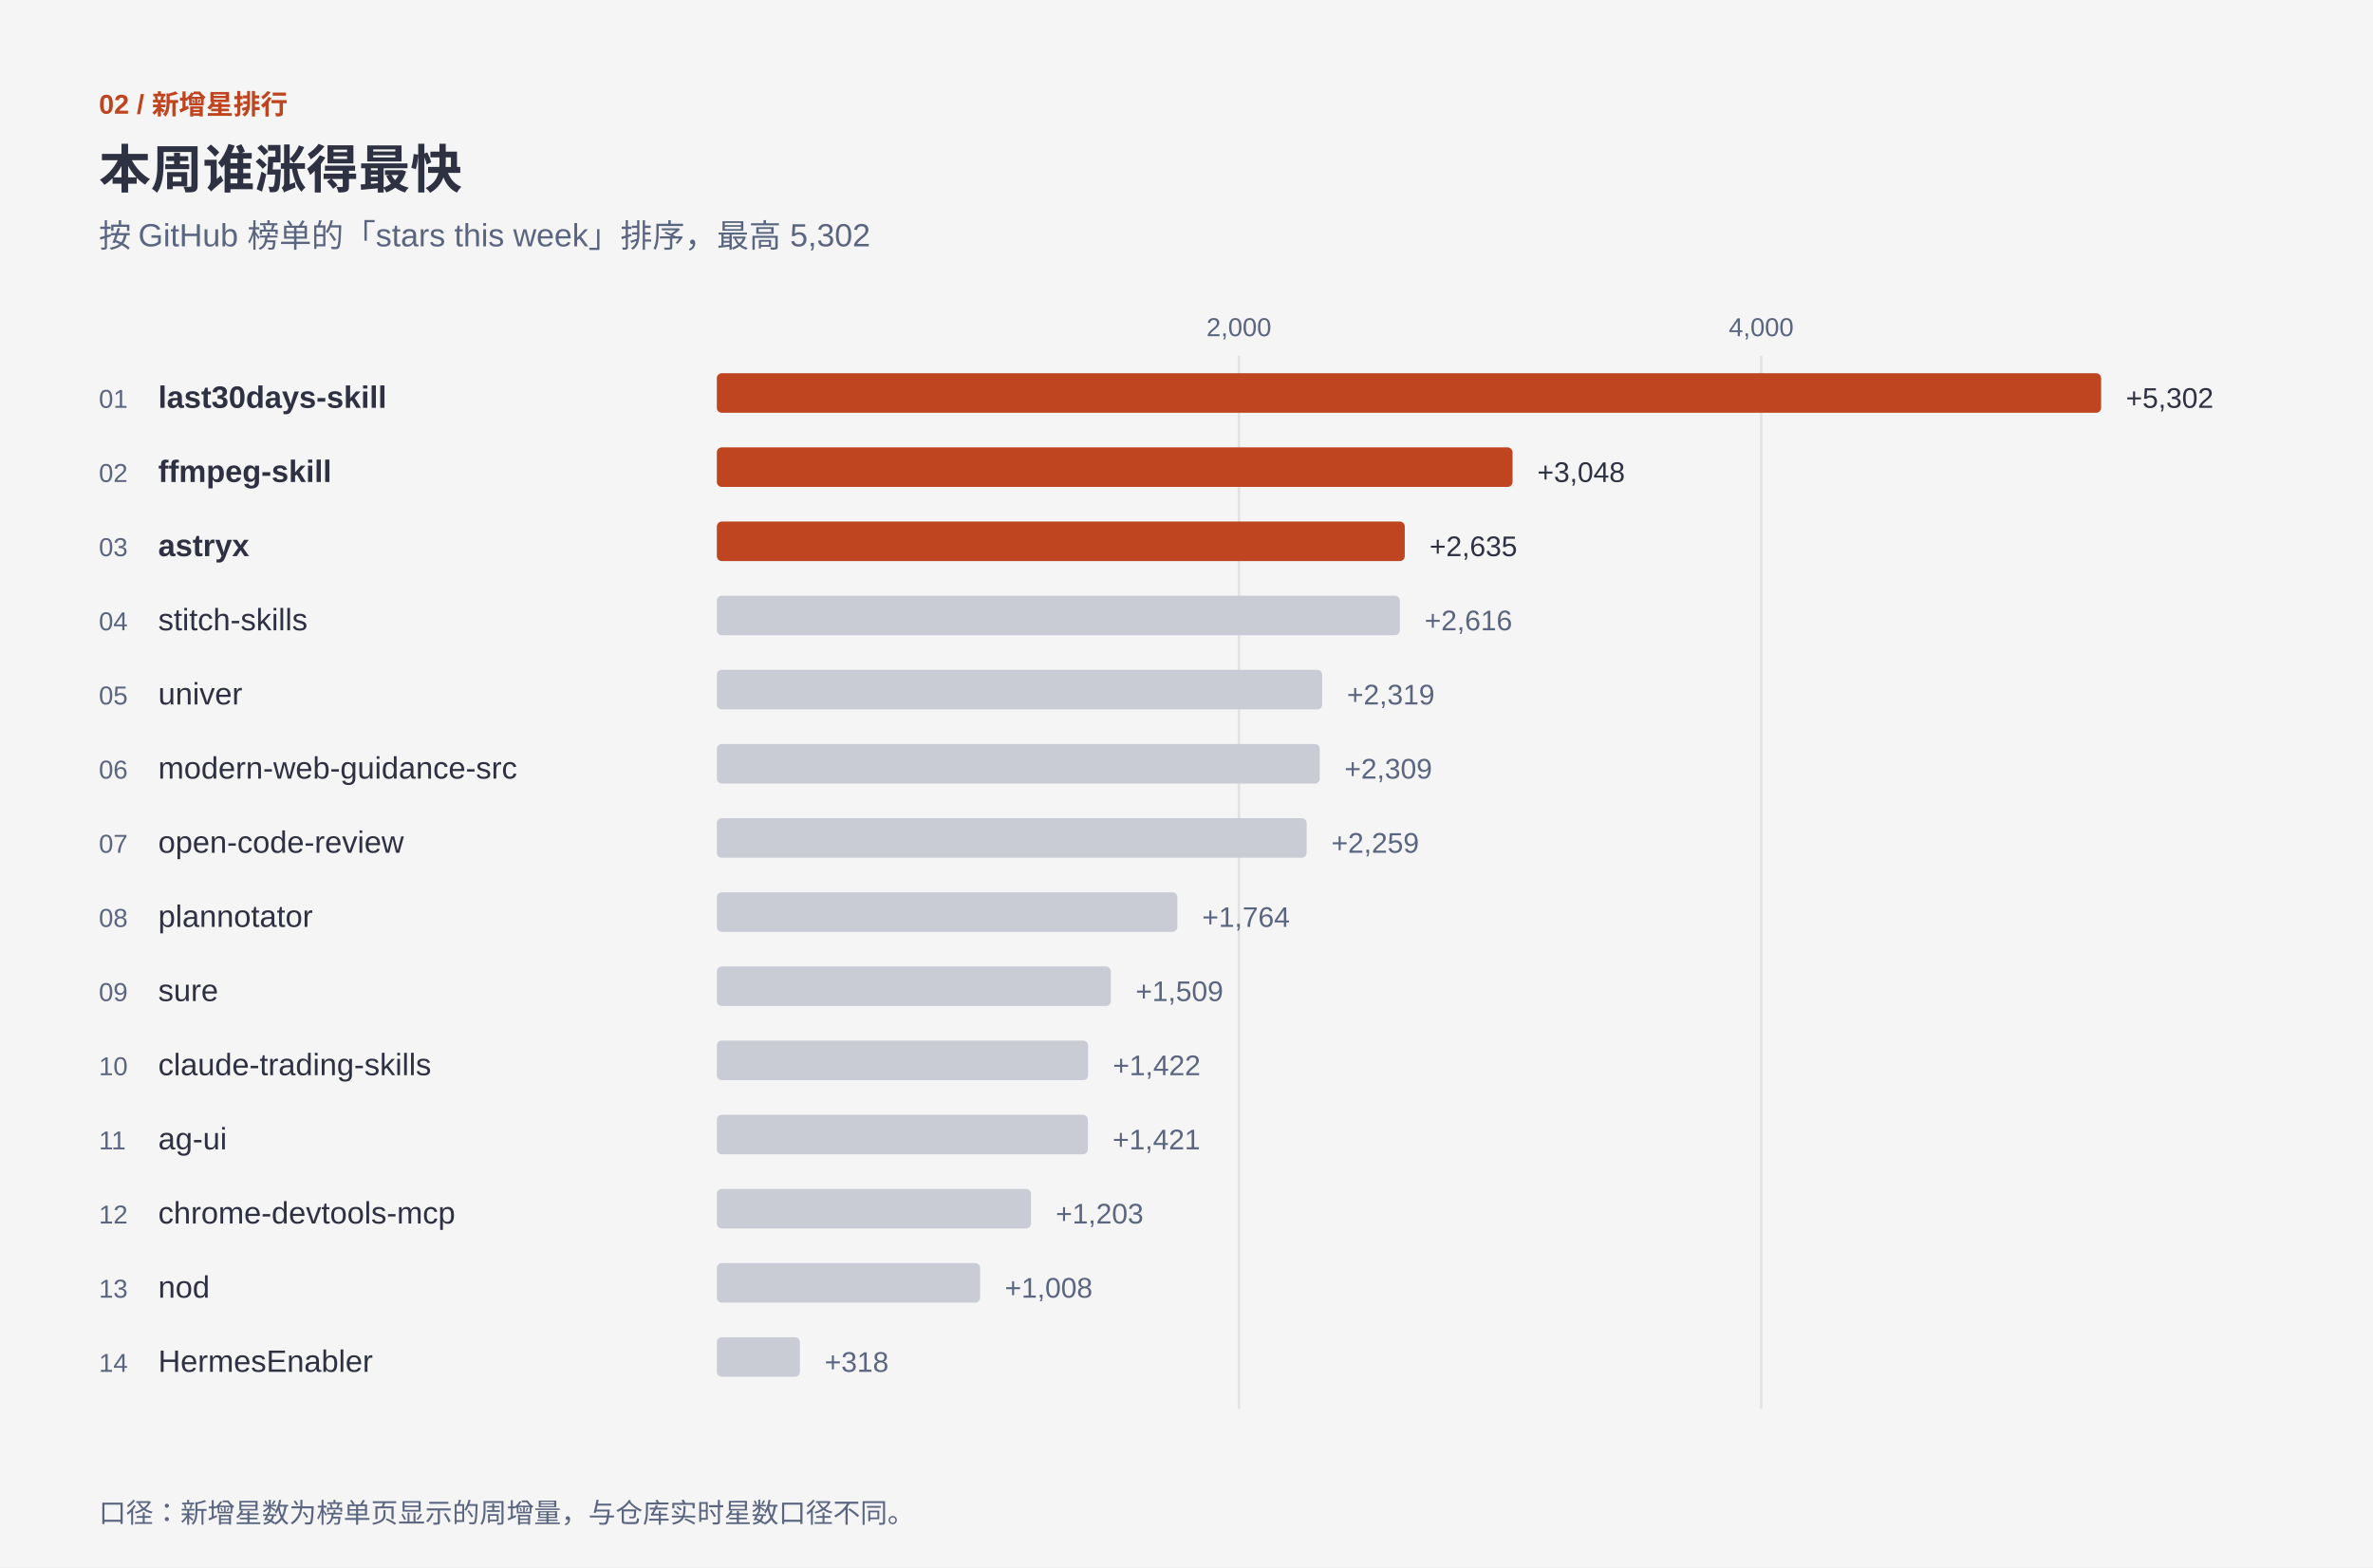
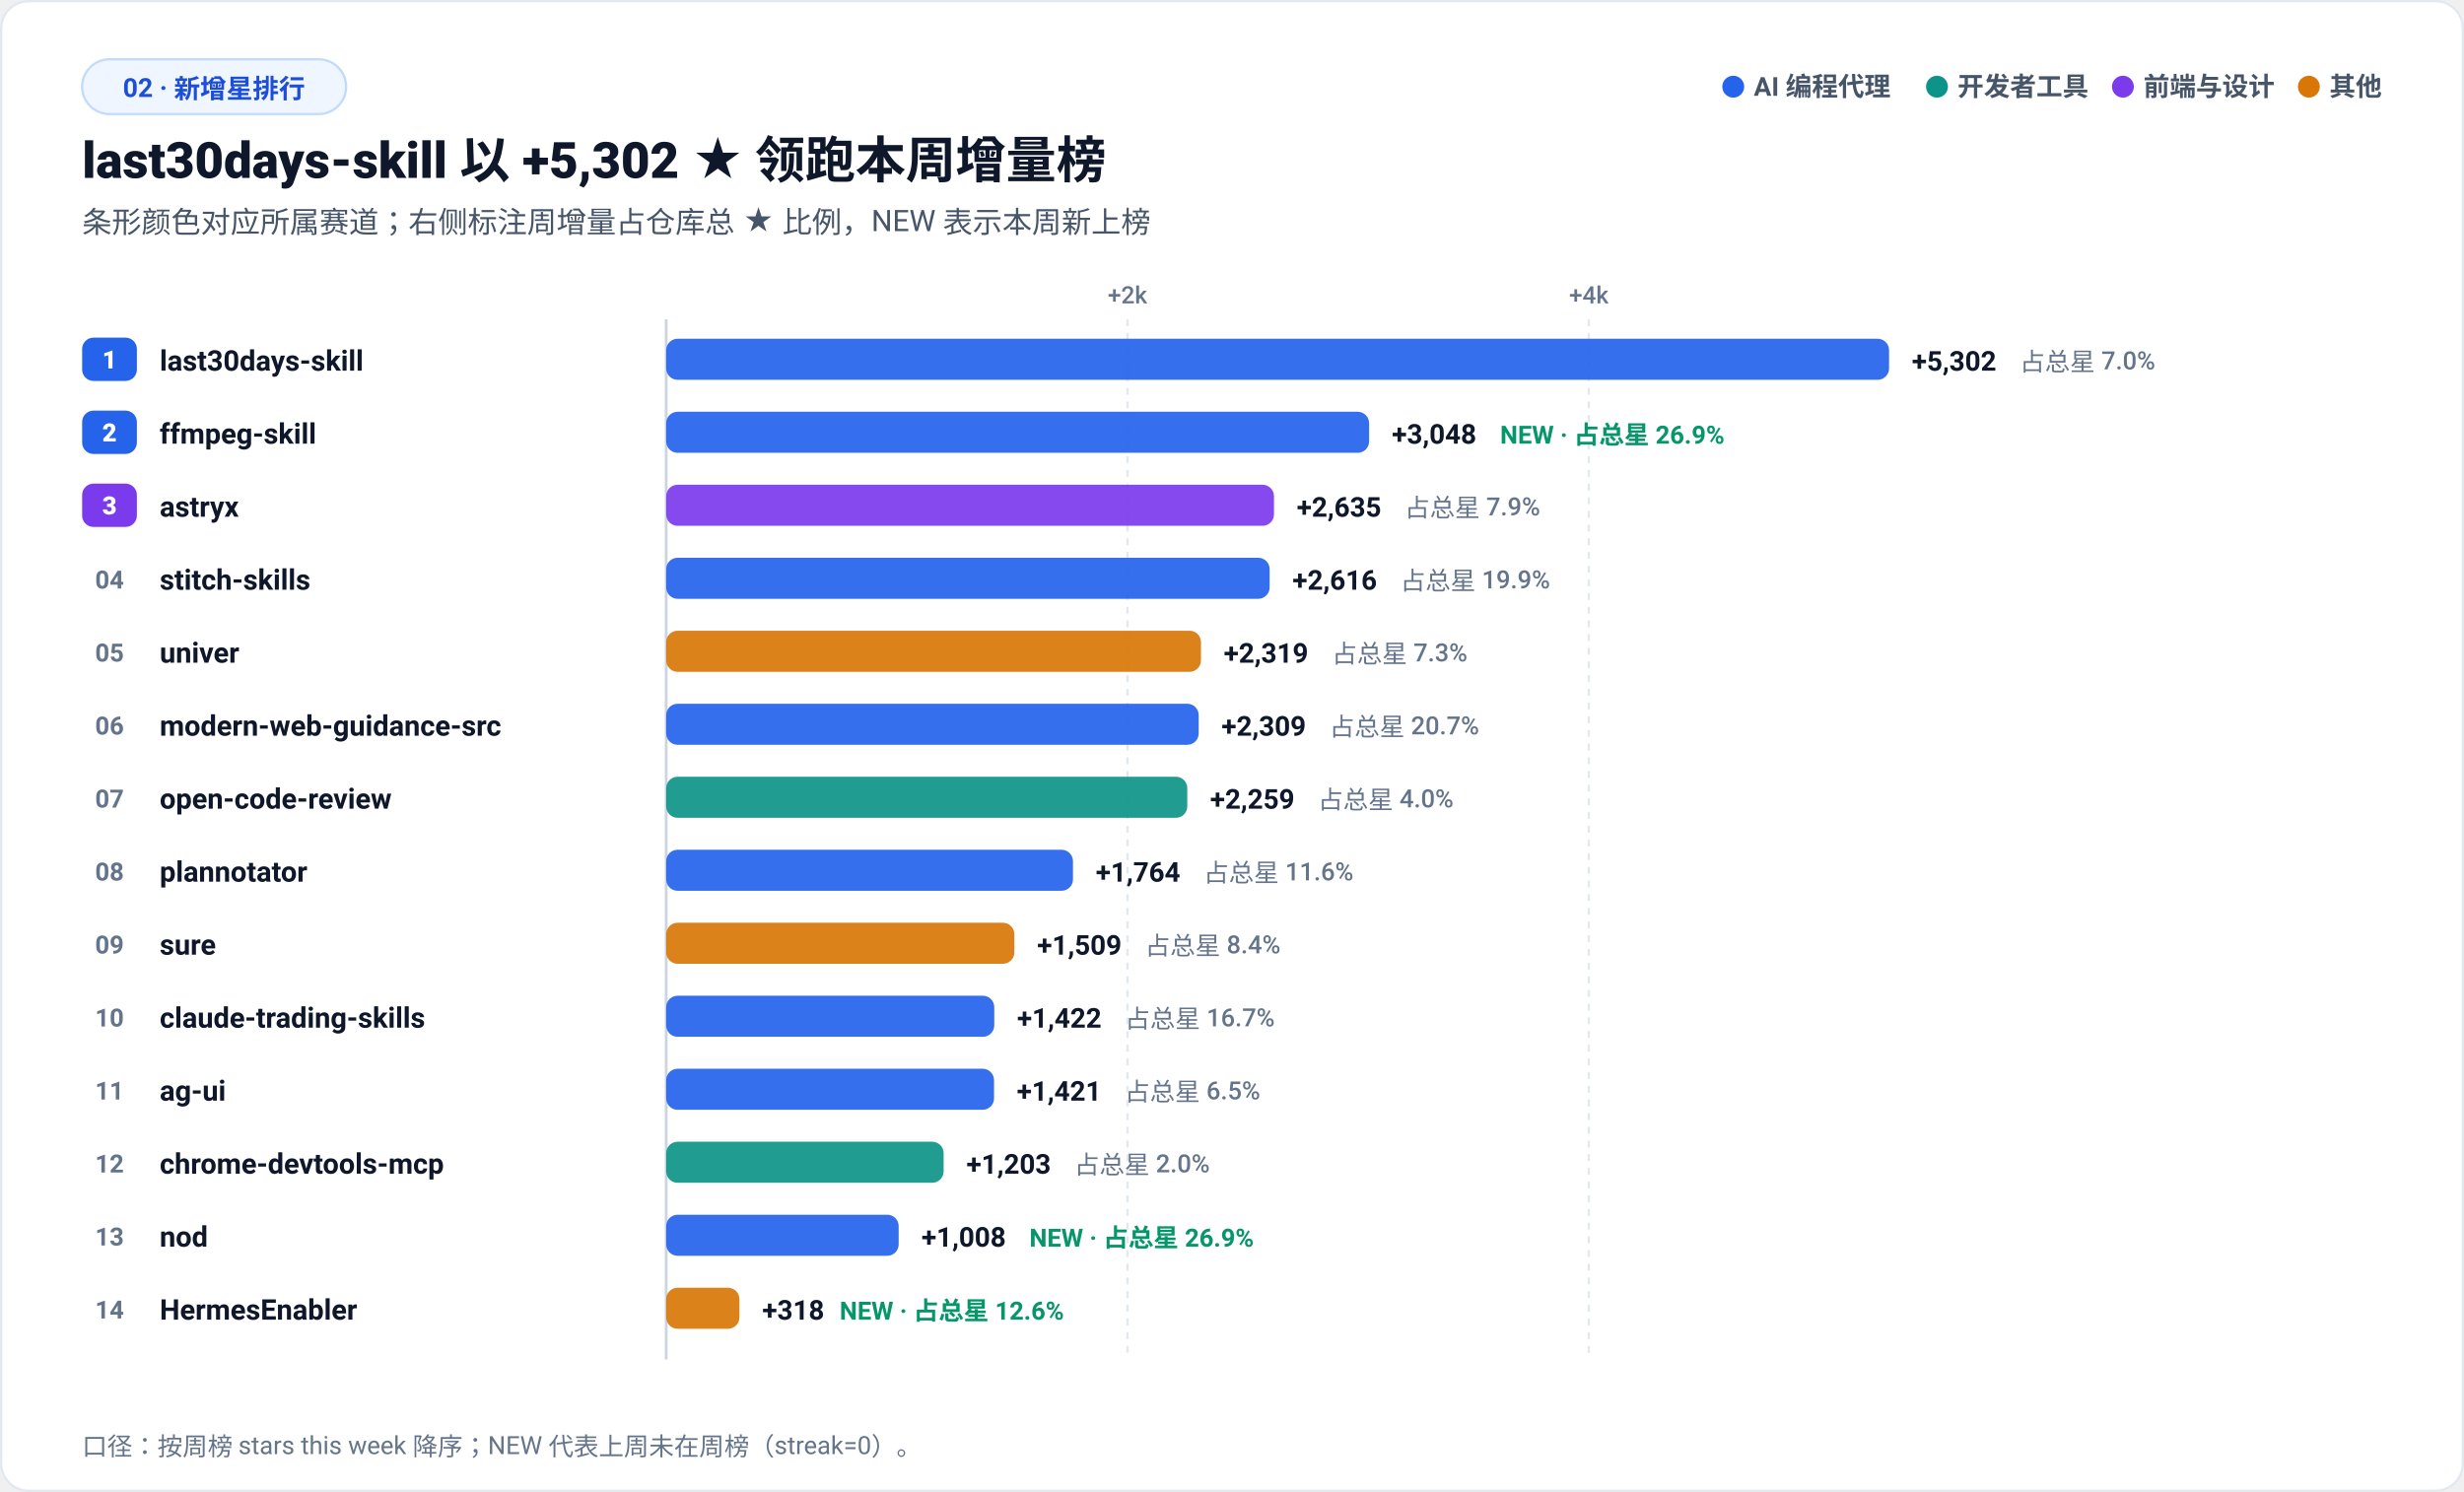
- <svg xmlns="http://www.w3.org/2000/svg" width="960" height="634" viewBox="0 0 960 634" role="img" aria-labelledby="t d" font-family="PingFang SC, Hiragino Sans GB, Helvetica Neue, Arial, sans-serif">
-   <rect width="960" height="634" fill="#f5f5f5" />
-   <text x="40.0" y="46.0" font-size="11" fill="#bf4520" text-anchor="start" font-weight="600">02 / 新增星排行</text>
-   <text x="40.0" y="76.0" font-size="21" fill="#2d3142" text-anchor="start" font-weight="600">本周谁涨得最快</text>
-   <text x="40.0" y="100.0" font-size="13" fill="#5a6580" text-anchor="start" font-weight="400">按 GitHub 榜单的「stars this week」排序，最高 5,302</text>
-   <line x1="501.2" y1="144.0" x2="501.2" y2="570.0" stroke="#e2e2e2" stroke-width="1" />
-   <text x="501.2" y="136.0" font-size="10.5" fill="#5a6580" text-anchor="middle" font-weight="400">2,000</text>
-   <line x1="712.5" y1="144.0" x2="712.5" y2="570.0" stroke="#e2e2e2" stroke-width="1" />
-   <text x="712.5" y="136.0" font-size="10.5" fill="#5a6580" text-anchor="middle" font-weight="400">4,000</text>
-   <text x="40.0" y="165.0" font-size="10.5" fill="#5a6580" text-anchor="start" font-weight="400">01</text>
-   <text x="64.0" y="165.0" font-size="12.5" fill="#2d3142" text-anchor="start" font-weight="600">last30days-skill</text>
-   <rect x="290.0" y="151.0" width="560.0" height="16.0" rx="2" fill="#bf4520" />
-   <text x="860.0" y="165.0" font-size="11.5" fill="#2d3142" text-anchor="start" font-weight="500">+5,302</text>
-   <text x="40.0" y="195.0" font-size="10.5" fill="#5a6580" text-anchor="start" font-weight="400">02</text>
-   <text x="64.0" y="195.0" font-size="12.5" fill="#2d3142" text-anchor="start" font-weight="600">ffmpeg-skill</text>
-   <rect x="290.0" y="181.0" width="321.9" height="16.0" rx="2" fill="#bf4520" />
-   <text x="621.9" y="195.0" font-size="11.5" fill="#2d3142" text-anchor="start" font-weight="500">+3,048</text>
-   <text x="40.0" y="225.0" font-size="10.5" fill="#5a6580" text-anchor="start" font-weight="400">03</text>
-   <text x="64.0" y="225.0" font-size="12.5" fill="#2d3142" text-anchor="start" font-weight="600">astryx</text>
-   <rect x="290.0" y="211.0" width="278.3" height="16.0" rx="2" fill="#bf4520" />
-   <text x="578.3" y="225.0" font-size="11.5" fill="#2d3142" text-anchor="start" font-weight="500">+2,635</text>
-   <text x="40.0" y="255.0" font-size="10.5" fill="#5a6580" text-anchor="start" font-weight="400">04</text>
-   <text x="64.0" y="255.0" font-size="12.5" fill="#2d3142" text-anchor="start" font-weight="400">stitch-skills</text>
-   <rect x="290.0" y="241.0" width="276.3" height="16.0" rx="2" fill="#c9ccd4" />
-   <text x="576.3" y="255.0" font-size="11.5" fill="#5a6580" text-anchor="start" font-weight="500">+2,616</text>
-   <text x="40.0" y="285.0" font-size="10.5" fill="#5a6580" text-anchor="start" font-weight="400">05</text>
-   <text x="64.0" y="285.0" font-size="12.5" fill="#2d3142" text-anchor="start" font-weight="400">univer</text>
-   <rect x="290.0" y="271.0" width="244.9" height="16.0" rx="2" fill="#c9ccd4" />
-   <text x="544.9" y="285.0" font-size="11.5" fill="#5a6580" text-anchor="start" font-weight="500">+2,319</text>
-   <text x="40.0" y="315.0" font-size="10.5" fill="#5a6580" text-anchor="start" font-weight="400">06</text>
-   <text x="64.0" y="315.0" font-size="12.5" fill="#2d3142" text-anchor="start" font-weight="400">modern-web-guidance-src</text>
-   <rect x="290.0" y="301.0" width="243.9" height="16.0" rx="2" fill="#c9ccd4" />
-   <text x="543.9" y="315.0" font-size="11.5" fill="#5a6580" text-anchor="start" font-weight="500">+2,309</text>
-   <text x="40.0" y="345.0" font-size="10.5" fill="#5a6580" text-anchor="start" font-weight="400">07</text>
-   <text x="64.0" y="345.0" font-size="12.5" fill="#2d3142" text-anchor="start" font-weight="400">open-code-review</text>
-   <rect x="290.0" y="331.0" width="238.6" height="16.0" rx="2" fill="#c9ccd4" />
-   <text x="538.6" y="345.0" font-size="11.5" fill="#5a6580" text-anchor="start" font-weight="500">+2,259</text>
-   <text x="40.0" y="375.0" font-size="10.5" fill="#5a6580" text-anchor="start" font-weight="400">08</text>
-   <text x="64.0" y="375.0" font-size="12.5" fill="#2d3142" text-anchor="start" font-weight="400">plannotator</text>
-   <rect x="290.0" y="361.0" width="186.3" height="16.0" rx="2" fill="#c9ccd4" />
-   <text x="486.3" y="375.0" font-size="11.5" fill="#5a6580" text-anchor="start" font-weight="500">+1,764</text>
-   <text x="40.0" y="405.0" font-size="10.5" fill="#5a6580" text-anchor="start" font-weight="400">09</text>
-   <text x="64.0" y="405.0" font-size="12.5" fill="#2d3142" text-anchor="start" font-weight="400">sure</text>
-   <rect x="290.0" y="391.0" width="159.4" height="16.0" rx="2" fill="#c9ccd4" />
-   <text x="459.4" y="405.0" font-size="11.5" fill="#5a6580" text-anchor="start" font-weight="500">+1,509</text>
-   <text x="40.0" y="435.0" font-size="10.5" fill="#5a6580" text-anchor="start" font-weight="400">10</text>
-   <text x="64.0" y="435.0" font-size="12.5" fill="#2d3142" text-anchor="start" font-weight="400">claude-trading-skills</text>
-   <rect x="290.0" y="421.0" width="150.2" height="16.0" rx="2" fill="#c9ccd4" />
-   <text x="450.2" y="435.0" font-size="11.5" fill="#5a6580" text-anchor="start" font-weight="500">+1,422</text>
-   <text x="40.0" y="465.0" font-size="10.5" fill="#5a6580" text-anchor="start" font-weight="400">11</text>
-   <text x="64.0" y="465.0" font-size="12.5" fill="#2d3142" text-anchor="start" font-weight="400">ag-ui</text>
-   <rect x="290.0" y="451.0" width="150.1" height="16.0" rx="2" fill="#c9ccd4" />
-   <text x="450.1" y="465.0" font-size="11.5" fill="#5a6580" text-anchor="start" font-weight="500">+1,421</text>
-   <text x="40.0" y="495.0" font-size="10.5" fill="#5a6580" text-anchor="start" font-weight="400">12</text>
-   <text x="64.0" y="495.0" font-size="12.5" fill="#2d3142" text-anchor="start" font-weight="400">chrome-devtools-mcp</text>
-   <rect x="290.0" y="481.0" width="127.1" height="16.0" rx="2" fill="#c9ccd4" />
-   <text x="427.1" y="495.0" font-size="11.5" fill="#5a6580" text-anchor="start" font-weight="500">+1,203</text>
-   <text x="40.0" y="525.0" font-size="10.5" fill="#5a6580" text-anchor="start" font-weight="400">13</text>
-   <text x="64.0" y="525.0" font-size="12.5" fill="#2d3142" text-anchor="start" font-weight="400">nod</text>
-   <rect x="290.0" y="511.0" width="106.5" height="16.0" rx="2" fill="#c9ccd4" />
-   <text x="406.5" y="525.0" font-size="11.5" fill="#5a6580" text-anchor="start" font-weight="500">+1,008</text>
-   <text x="40.0" y="555.0" font-size="10.5" fill="#5a6580" text-anchor="start" font-weight="400">14</text>
-   <text x="64.0" y="555.0" font-size="12.5" fill="#2d3142" text-anchor="start" font-weight="400">HermesEnabler</text>
-   <rect x="290.0" y="541.0" width="33.6" height="16.0" rx="2" fill="#c9ccd4" />
-   <text x="333.6" y="555.0" font-size="11.5" fill="#5a6580" text-anchor="start" font-weight="500">+318</text>
-   <text x="40.0" y="616.0" font-size="11" fill="#5a6580" text-anchor="start" font-weight="400">口径：新增星数为榜单页显示的周增量，与仓库实时星数口径不同。</text>
+ <svg xmlns="http://www.w3.org/2000/svg" width="1080" height="654" viewBox="0 0 1080 654" role="img" aria-labelledby="f2-t f2-d" font-family="-apple-system, BlinkMacSystemFont, &quot;PingFang SC&quot;, &quot;Hiragino Sans GB&quot;, &quot;Microsoft YaHei&quot;, &quot;Segoe UI&quot;, Roboto, sans-serif">
+   <defs>
+     <filter id="f2-shadow" x="-4%" y="-4%" width="108%" height="112%">
+       <feDropShadow dx="0" dy="2" stdDeviation="3" flood-color="#0F172A" flood-opacity="0.05" />
+     </filter>
+   </defs>
+   <rect x="0.5" y="0.5" width="1079" height="653" rx="12" fill="#FFFFFF" stroke="#E2E8F0" stroke-width="1" />
+   <rect x="36.0" y="26.0" width="115.7" height="24.0" rx="12" fill="#EFF6FF" stroke="#BFDBFE" stroke-width="1" />
+   <text x="93.8" y="42.5" font-size="11.5" fill="#1D4ED8" text-anchor="middle" font-weight="700">02 · 新增星排行</text>
+   <text x="36.0" y="78.0" font-size="22" fill="#0F172A" text-anchor="start" font-weight="800">last30days-skill 以 +5,302 ★ 领跑本周增量榜</text>
+   <text x="36.0" y="102.0" font-size="13" fill="#475569" text-anchor="start" font-weight="400">条形颜色对应所属赛道；右侧标注周增量占仓库总 ★ 比例，NEW 表示本周新上榜</text>
+   <text x="1021.0" y="42.0" font-size="11.5" fill="#475569" text-anchor="start" font-weight="600">其他</text>
+   <circle cx="1012.0" cy="38.0" r="4.8" fill="#D97706" />
+   <text x="939.5" y="42.0" font-size="11.5" fill="#475569" text-anchor="start" font-weight="600">前端与设计</text>
+   <circle cx="930.5" cy="38.0" r="4.8" fill="#7C3AED" />
+   <text x="858.0" y="42.0" font-size="11.5" fill="#475569" text-anchor="start" font-weight="600">开发者工具</text>
+   <circle cx="849.0" cy="38.0" r="4.8" fill="#0D9488" />
+   <text x="768.7" y="42.0" font-size="11.5" fill="#475569" text-anchor="start" font-weight="600">AI 编程代理</text>
+   <circle cx="759.7" cy="38.0" r="4.8" fill="#2563EB" />
+   <line x1="494.2" y1="140.0" x2="494.2" y2="596.0" stroke="#E2E8F0" stroke-width="1" stroke-dasharray="3,3" />
+   <text x="494.2" y="133.0" font-size="10.5" fill="#64748B" text-anchor="middle" font-weight="500">+2k</text>
+   <line x1="696.4" y1="140.0" x2="696.4" y2="596.0" stroke="#E2E8F0" stroke-width="1" stroke-dasharray="3,3" />
+   <text x="696.4" y="133.0" font-size="10.5" fill="#64748B" text-anchor="middle" font-weight="500">+4k</text>
+   <line x1="292.0" y1="140.0" x2="292.0" y2="596.0" stroke="#CBD5E1" stroke-width="1.2" />
+   <rect x="36.0" y="148.0" width="24.0" height="19.0" rx="5" fill="#2563EB" />
+   <text x="48.0" y="161.5" font-size="11" fill="#FFFFFF" text-anchor="middle" font-weight="800">1</text>
+   <text x="70.0" y="162.5" font-size="12.5" fill="#0F172A" text-anchor="start" font-weight="700">last30days-skill</text>
+   <rect x="292.0" y="148.5" width="536.0" height="18.0" rx="5" fill="#2563EB" opacity="0.92" />
+   <text x="838.0" y="162.5" font-size="12" fill="#0F172A" text-anchor="start" font-weight="700">+5,302</text>
+   <text x="885.3" y="162.5" font-size="11" fill="#64748B" text-anchor="start" font-weight="500">占总星 7.0%</text>
+   <rect x="36.0" y="180.0" width="24.0" height="19.0" rx="5" fill="#2563EB" />
+   <text x="48.0" y="193.5" font-size="11" fill="#FFFFFF" text-anchor="middle" font-weight="800">2</text>
+   <text x="70.0" y="194.5" font-size="12.5" fill="#0F172A" text-anchor="start" font-weight="700">ffmpeg-skill</text>
+   <rect x="292.0" y="180.5" width="308.1" height="18.0" rx="5" fill="#2563EB" opacity="0.92" />
+   <text x="610.1" y="194.5" font-size="12" fill="#0F172A" text-anchor="start" font-weight="700">+3,048</text>
+   <text x="657.5" y="194.5" font-size="11" fill="#059669" text-anchor="start" font-weight="700">NEW · 占总星 26.9%</text>
+   <rect x="36.0" y="212.0" width="24.0" height="19.0" rx="5" fill="#7C3AED" />
+   <text x="48.0" y="225.5" font-size="11" fill="#FFFFFF" text-anchor="middle" font-weight="800">3</text>
+   <text x="70.0" y="226.5" font-size="12.5" fill="#0F172A" text-anchor="start" font-weight="700">astryx</text>
+   <rect x="292.0" y="212.5" width="266.4" height="18.0" rx="5" fill="#7C3AED" opacity="0.92" />
+   <text x="568.4" y="226.5" font-size="12" fill="#0F172A" text-anchor="start" font-weight="700">+2,635</text>
+   <text x="615.7" y="226.5" font-size="11" fill="#64748B" text-anchor="start" font-weight="500">占总星 7.9%</text>
+   <text x="48.0" y="258.0" font-size="11" fill="#64748B" text-anchor="middle" font-weight="600">04</text>
+   <text x="70.0" y="258.5" font-size="12.5" fill="#0F172A" text-anchor="start" font-weight="600">stitch-skills</text>
+   <rect x="292.0" y="244.5" width="264.5" height="18.0" rx="5" fill="#2563EB" opacity="0.92" />
+   <text x="566.5" y="258.5" font-size="12" fill="#0F172A" text-anchor="start" font-weight="700">+2,616</text>
+   <text x="613.8" y="258.5" font-size="11" fill="#64748B" text-anchor="start" font-weight="500">占总星 19.9%</text>
+   <text x="48.0" y="290.0" font-size="11" fill="#64748B" text-anchor="middle" font-weight="600">05</text>
+   <text x="70.0" y="290.5" font-size="12.5" fill="#0F172A" text-anchor="start" font-weight="600">univer</text>
+   <rect x="292.0" y="276.5" width="234.4" height="18.0" rx="5" fill="#D97706" opacity="0.92" />
+   <text x="536.4" y="290.5" font-size="12" fill="#0F172A" text-anchor="start" font-weight="700">+2,319</text>
+   <text x="583.8" y="290.5" font-size="11" fill="#64748B" text-anchor="start" font-weight="500">占总星 7.3%</text>
+   <text x="48.0" y="322.0" font-size="11" fill="#64748B" text-anchor="middle" font-weight="600">06</text>
+   <text x="70.0" y="322.5" font-size="12.5" fill="#0F172A" text-anchor="start" font-weight="600">modern-web-guidance-src</text>
+   <rect x="292.0" y="308.5" width="233.4" height="18.0" rx="5" fill="#2563EB" opacity="0.92" />
+   <text x="535.4" y="322.5" font-size="12" fill="#0F172A" text-anchor="start" font-weight="700">+2,309</text>
+   <text x="582.7" y="322.5" font-size="11" fill="#64748B" text-anchor="start" font-weight="500">占总星 20.7%</text>
+   <text x="48.0" y="354.0" font-size="11" fill="#64748B" text-anchor="middle" font-weight="600">07</text>
+   <text x="70.0" y="354.5" font-size="12.5" fill="#0F172A" text-anchor="start" font-weight="600">open-code-review</text>
+   <rect x="292.0" y="340.5" width="228.4" height="18.0" rx="5" fill="#0D9488" opacity="0.92" />
+   <text x="530.4" y="354.5" font-size="12" fill="#0F172A" text-anchor="start" font-weight="700">+2,259</text>
+   <text x="577.7" y="354.5" font-size="11" fill="#64748B" text-anchor="start" font-weight="500">占总星 4.0%</text>
+   <text x="48.0" y="386.0" font-size="11" fill="#64748B" text-anchor="middle" font-weight="600">08</text>
+   <text x="70.0" y="386.5" font-size="12.5" fill="#0F172A" text-anchor="start" font-weight="600">plannotator</text>
+   <rect x="292.0" y="372.5" width="178.3" height="18.0" rx="5" fill="#2563EB" opacity="0.92" />
+   <text x="480.3" y="386.5" font-size="12" fill="#0F172A" text-anchor="start" font-weight="700">+1,764</text>
+   <text x="527.6" y="386.5" font-size="11" fill="#64748B" text-anchor="start" font-weight="500">占总星 11.6%</text>
+   <text x="48.0" y="418.0" font-size="11" fill="#64748B" text-anchor="middle" font-weight="600">09</text>
+   <text x="70.0" y="418.5" font-size="12.5" fill="#0F172A" text-anchor="start" font-weight="600">sure</text>
+   <rect x="292.0" y="404.5" width="152.6" height="18.0" rx="5" fill="#D97706" opacity="0.92" />
+   <text x="454.6" y="418.5" font-size="12" fill="#0F172A" text-anchor="start" font-weight="700">+1,509</text>
+   <text x="501.9" y="418.5" font-size="11" fill="#64748B" text-anchor="start" font-weight="500">占总星 8.4%</text>
+   <text x="48.0" y="450.0" font-size="11" fill="#64748B" text-anchor="middle" font-weight="600">10</text>
+   <text x="70.0" y="450.5" font-size="12.5" fill="#0F172A" text-anchor="start" font-weight="600">claude-trading-skills</text>
+   <rect x="292.0" y="436.5" width="143.8" height="18.0" rx="5" fill="#2563EB" opacity="0.92" />
+   <text x="445.8" y="450.5" font-size="12" fill="#0F172A" text-anchor="start" font-weight="700">+1,422</text>
+   <text x="493.1" y="450.5" font-size="11" fill="#64748B" text-anchor="start" font-weight="500">占总星 16.7%</text>
+   <text x="48.0" y="482.0" font-size="11" fill="#64748B" text-anchor="middle" font-weight="600">11</text>
+   <text x="70.0" y="482.5" font-size="12.5" fill="#0F172A" text-anchor="start" font-weight="600">ag-ui</text>
+   <rect x="292.0" y="468.5" width="143.7" height="18.0" rx="5" fill="#2563EB" opacity="0.92" />
+   <text x="445.7" y="482.5" font-size="12" fill="#0F172A" text-anchor="start" font-weight="700">+1,421</text>
+   <text x="493.0" y="482.5" font-size="11" fill="#64748B" text-anchor="start" font-weight="500">占总星 6.5%</text>
+   <text x="48.0" y="514.0" font-size="11" fill="#64748B" text-anchor="middle" font-weight="600">12</text>
+   <text x="70.0" y="514.5" font-size="12.5" fill="#0F172A" text-anchor="start" font-weight="600">chrome-devtools-mcp</text>
+   <rect x="292.0" y="500.5" width="121.6" height="18.0" rx="5" fill="#0D9488" opacity="0.92" />
+   <text x="423.6" y="514.5" font-size="12" fill="#0F172A" text-anchor="start" font-weight="700">+1,203</text>
+   <text x="470.9" y="514.5" font-size="11" fill="#64748B" text-anchor="start" font-weight="500">占总星 2.0%</text>
+   <text x="48.0" y="546.0" font-size="11" fill="#64748B" text-anchor="middle" font-weight="600">13</text>
+   <text x="70.0" y="546.5" font-size="12.5" fill="#0F172A" text-anchor="start" font-weight="600">nod</text>
+   <rect x="292.0" y="532.5" width="101.9" height="18.0" rx="5" fill="#2563EB" opacity="0.92" />
+   <text x="403.9" y="546.5" font-size="12" fill="#0F172A" text-anchor="start" font-weight="700">+1,008</text>
+   <text x="451.2" y="546.5" font-size="11" fill="#059669" text-anchor="start" font-weight="700">NEW · 占总星 26.9%</text>
+   <text x="48.0" y="578.0" font-size="11" fill="#64748B" text-anchor="middle" font-weight="600">14</text>
+   <text x="70.0" y="578.5" font-size="12.5" fill="#0F172A" text-anchor="start" font-weight="600">HermesEnabler</text>
+   <rect x="292.0" y="564.5" width="32.1" height="18.0" rx="5" fill="#D97706" opacity="0.92" />
+   <text x="334.1" y="578.5" font-size="12" fill="#0F172A" text-anchor="start" font-weight="700">+318</text>
+   <text x="368.0" y="578.5" font-size="11" fill="#059669" text-anchor="start" font-weight="700">NEW · 占总星 12.6%</text>
+   <text x="36.0" y="638.0" font-size="11" fill="#64748B" text-anchor="start" font-weight="400">口径：按周榜 stars this week 降序；NEW 代表上周未在周榜（streak=0）。</text>
</svg>
